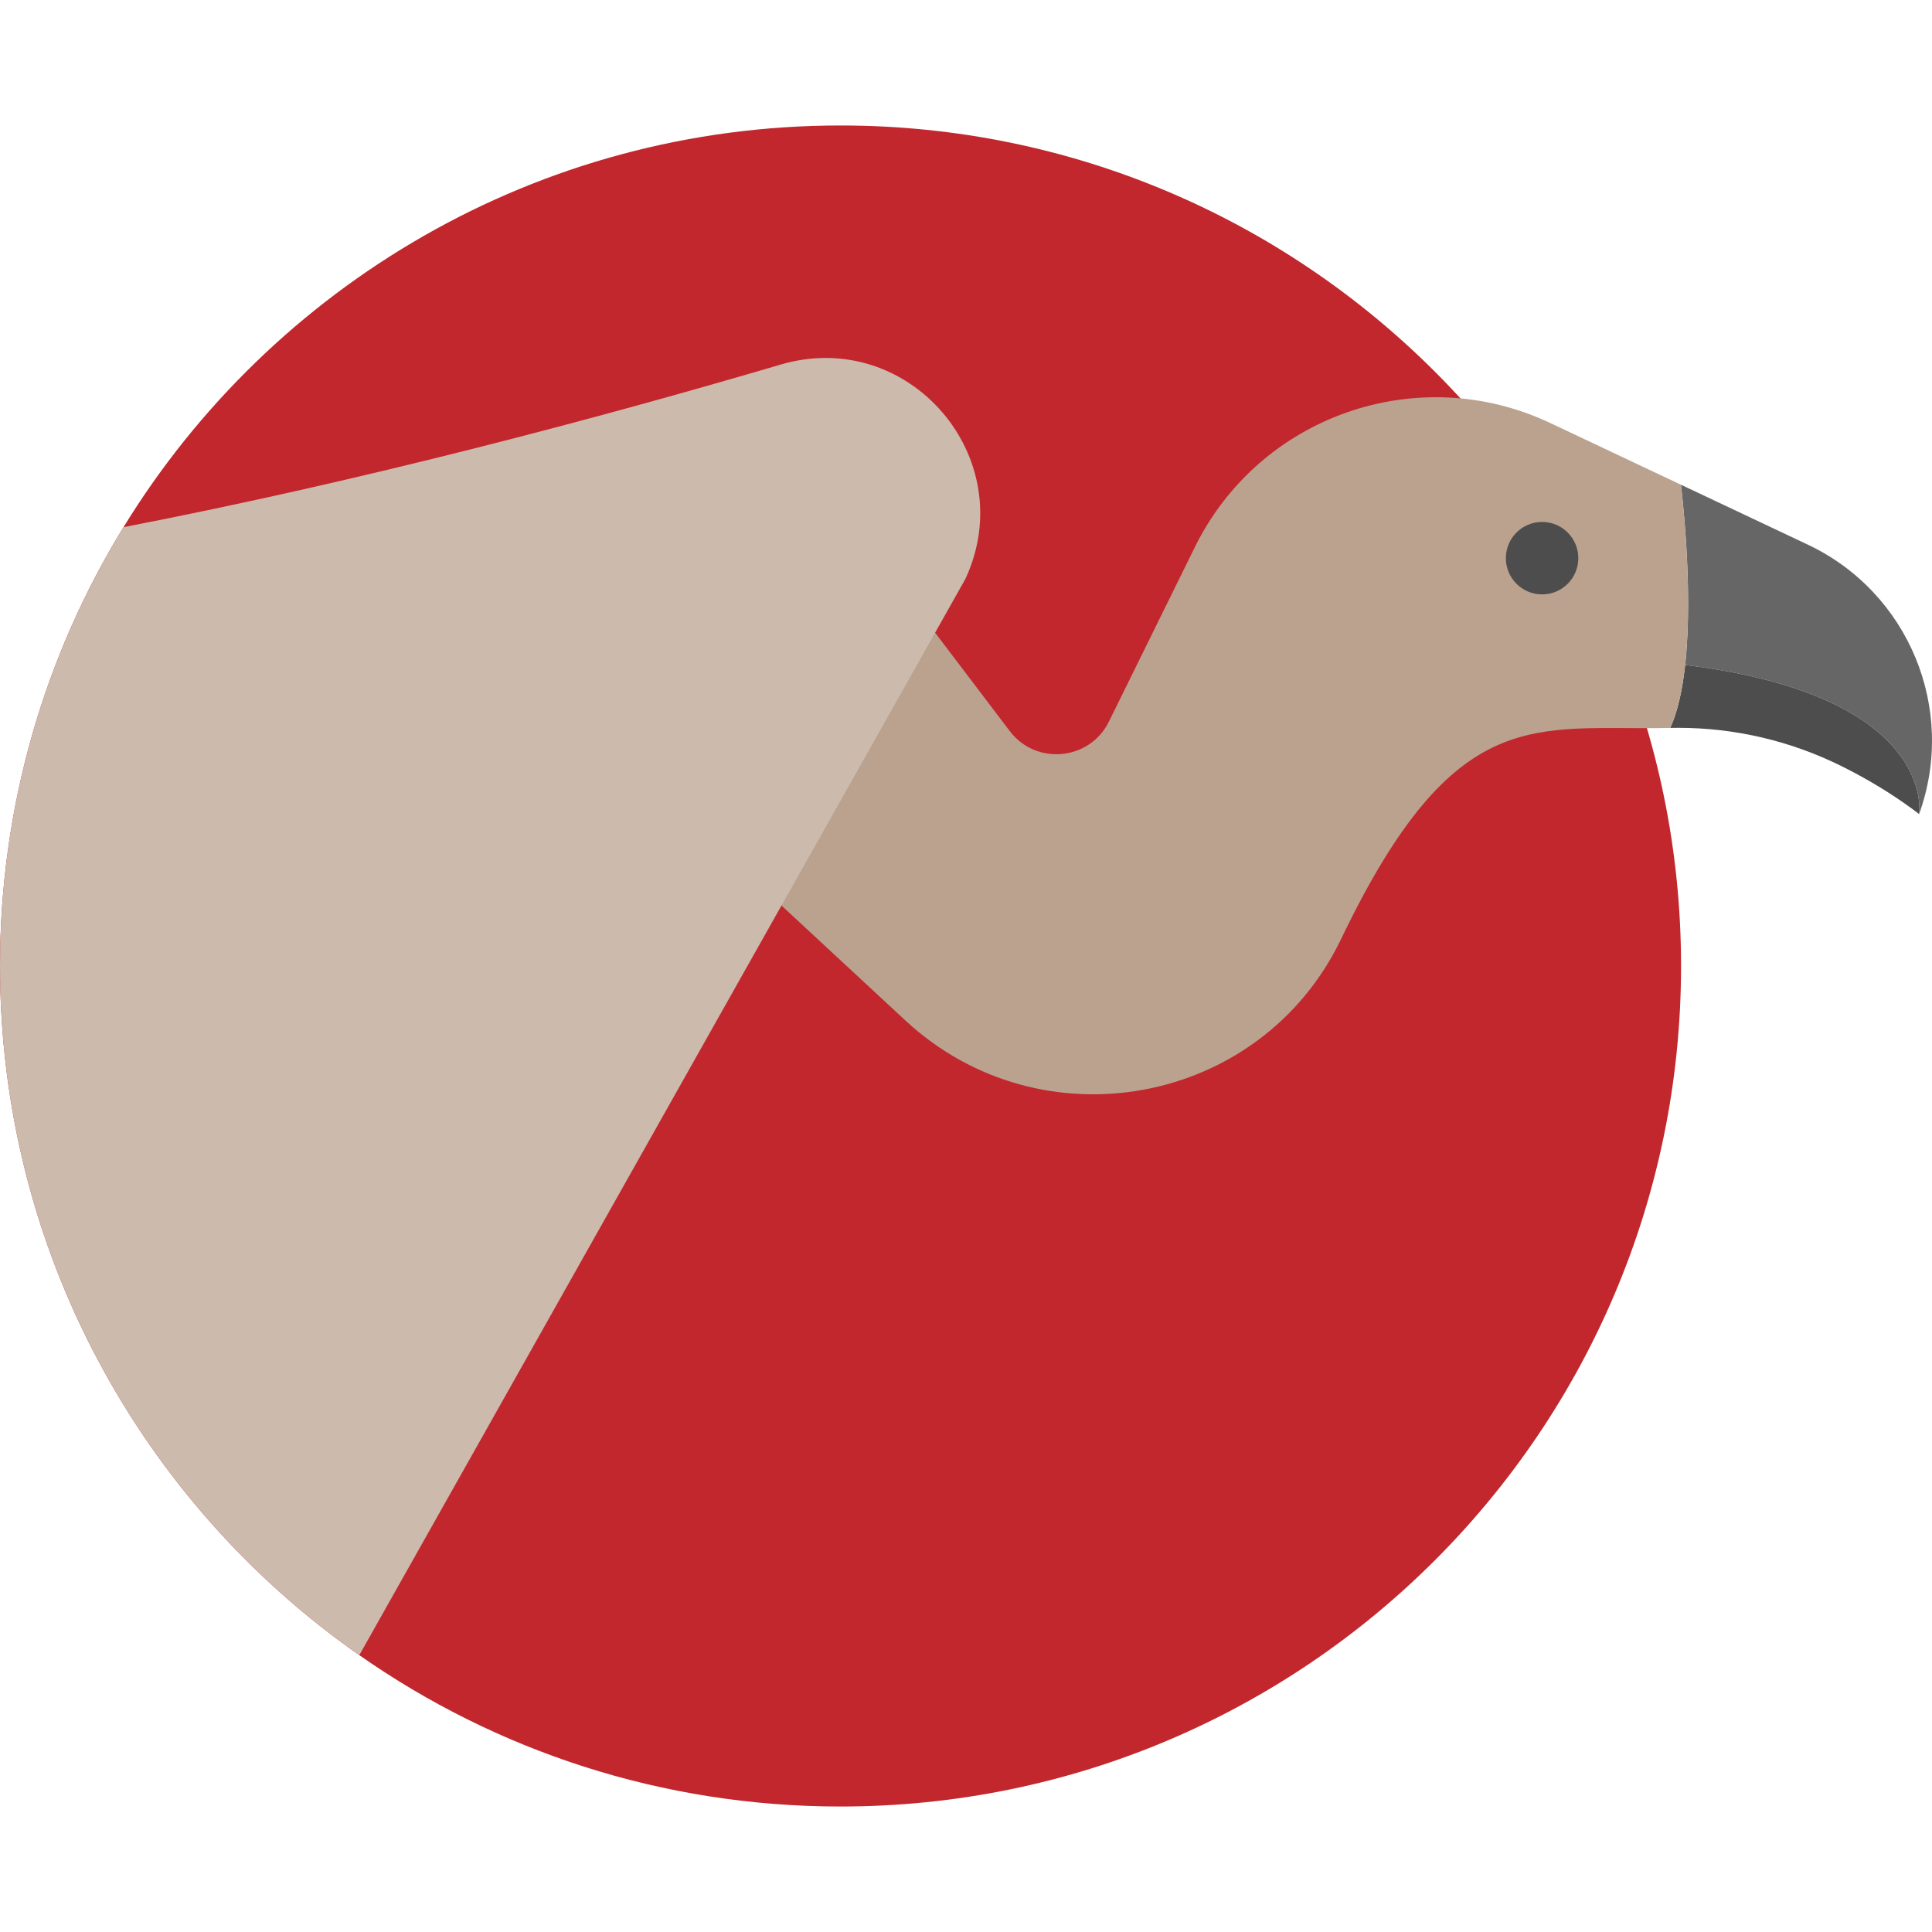
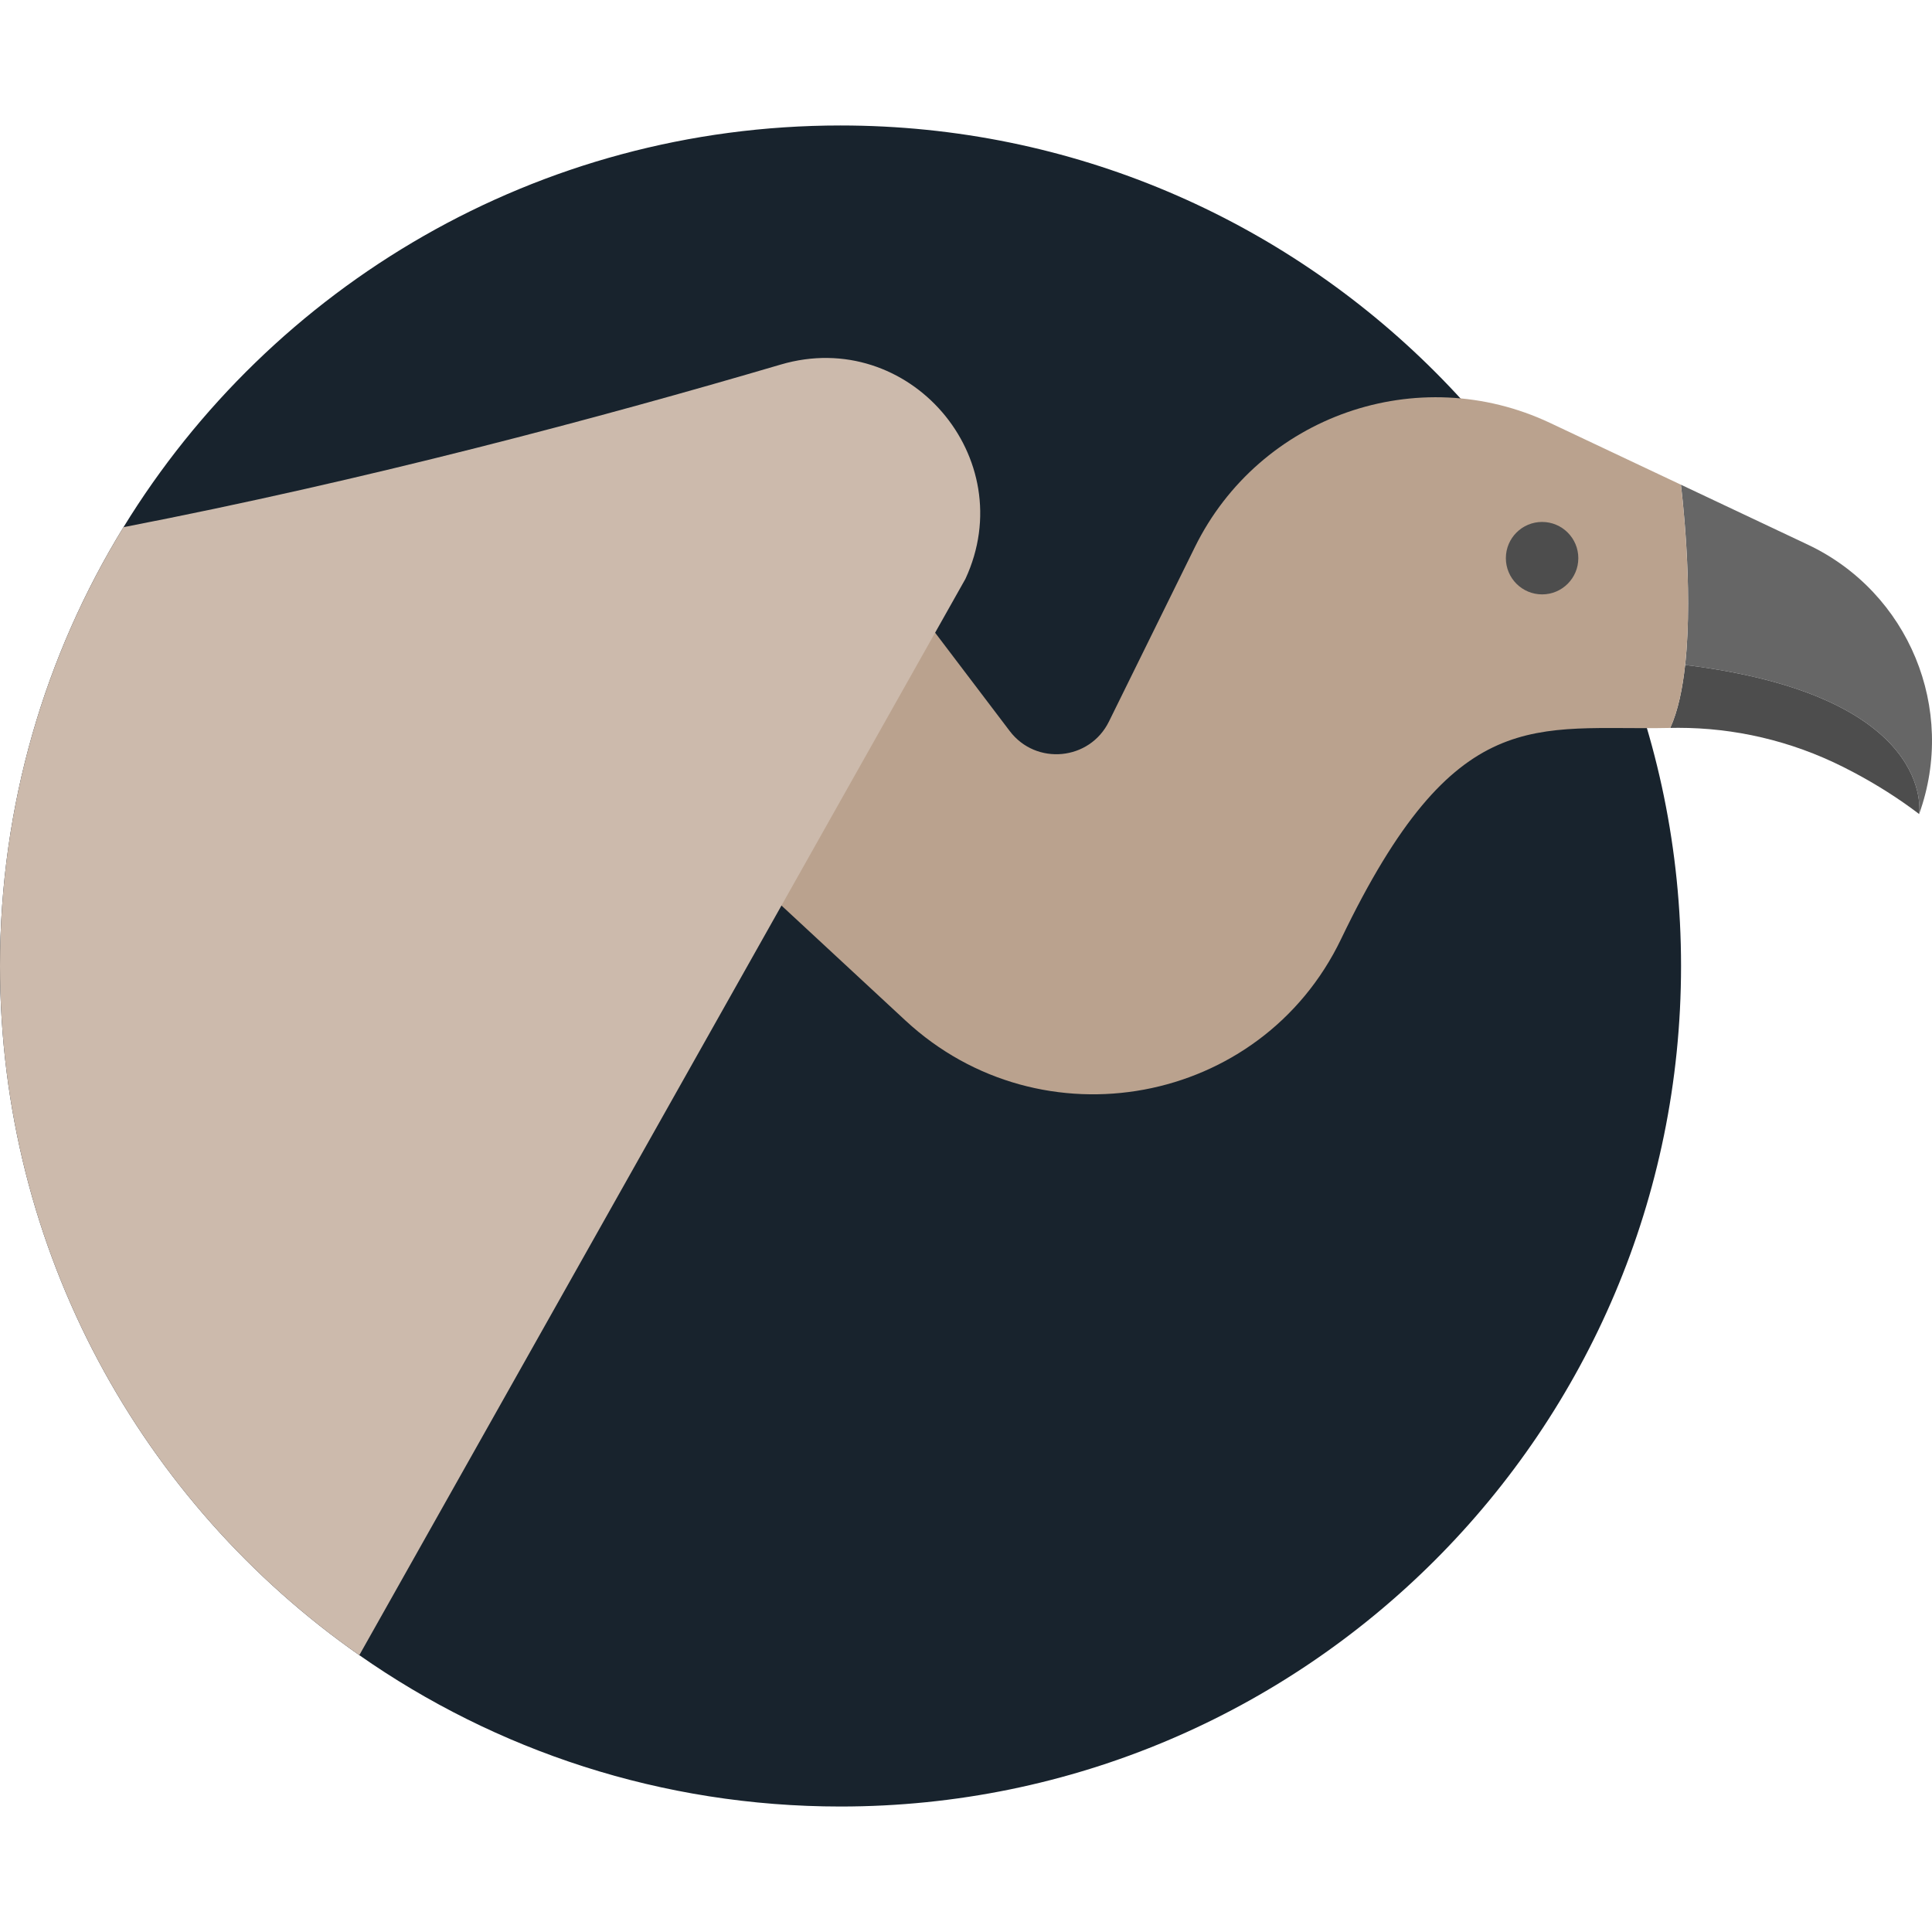
<svg xmlns="http://www.w3.org/2000/svg" version="1.1" id="Capa_1" x="0px" y="0px" viewBox="0 0 391.113 391.113" style="enable-background:new 0 0 391.113 391.113;" xml:space="preserve">
  <g>
-     <path style="fill:#C1272D;" d="M340.31,195.551c0,93.98-76.18,170.16-170.16,170.16c-36.24,0-69.82-11.33-97.41-30.64   C28.76,304.321,0,253.291,0,195.551c0-32.56,9.14-62.98,25-88.83c29.92-48.78,83.74-81.32,145.15-81.32   C264.13,25.401,340.31,101.581,340.31,195.551z" />
+     <path style="fill:#18232d;" d="M340.31,195.551c0,93.98-76.18,170.16-170.16,170.16c-36.24,0-69.82-11.33-97.41-30.64   C28.76,304.321,0,253.291,0,195.551c0-32.56,9.14-62.98,25-88.83c29.92-48.78,83.74-81.32,145.15-81.32   C264.13,25.401,340.31,101.581,340.31,195.551z" />
    <path style="fill:#666666;" d="M388.51,164.791c0,0,3.75-23.89-47.37-30.18c1.74-16.02-0.86-36.49-0.86-36.49l25.7,12.14   C386.41,119.921,396.17,143.522,388.51,164.791z" />
    <path style="fill:#4D4D4D;" d="M388.51,164.791c-4.2-3.19-8.62-5.97-13.17-8.39c-0.7-0.37-1.4-0.74-2.11-1.09   c-10.77-5.42-22.21-7.97-33.49-7.97c-0.54,0-1.08,0.01-1.62,0.02c1.54-3.35,2.48-7.84,3.02-12.74v-0.01   C392.26,140.901,388.51,164.791,388.51,164.791z" />
    <path style="fill:#BAA28E;" d="M338.117,147.361c-27.48,0.59-43.45-5.54-66.63,42.74c-16.223,33.79-60.7,41.98-88.18,16.5   l-27.29-25.31l27-61.5l21.39,28.2c5.33,7.03,16.2,5.99,20.09-1.93l17.39-35.3c13.11-26.62,45.14-37.8,71.96-25.12l26.43,12.48   C340.277,98.121,344.717,133.051,338.117,147.361z" />
    <circle style="fill:#4D4D4D;" cx="312.18" cy="112.995" r="7.333" />
    <path style="fill:#CCBAAC;" d="M195.44,117.191l-122.7,217.88C28.76,304.321,0,253.291,0,195.551c0-32.56,9.14-62.98,25-88.83   c49.06-9.5,96.58-22.19,133.05-32.92C183.98,66.161,206.81,92.671,195.44,117.191z" />
  </g>
</svg>
